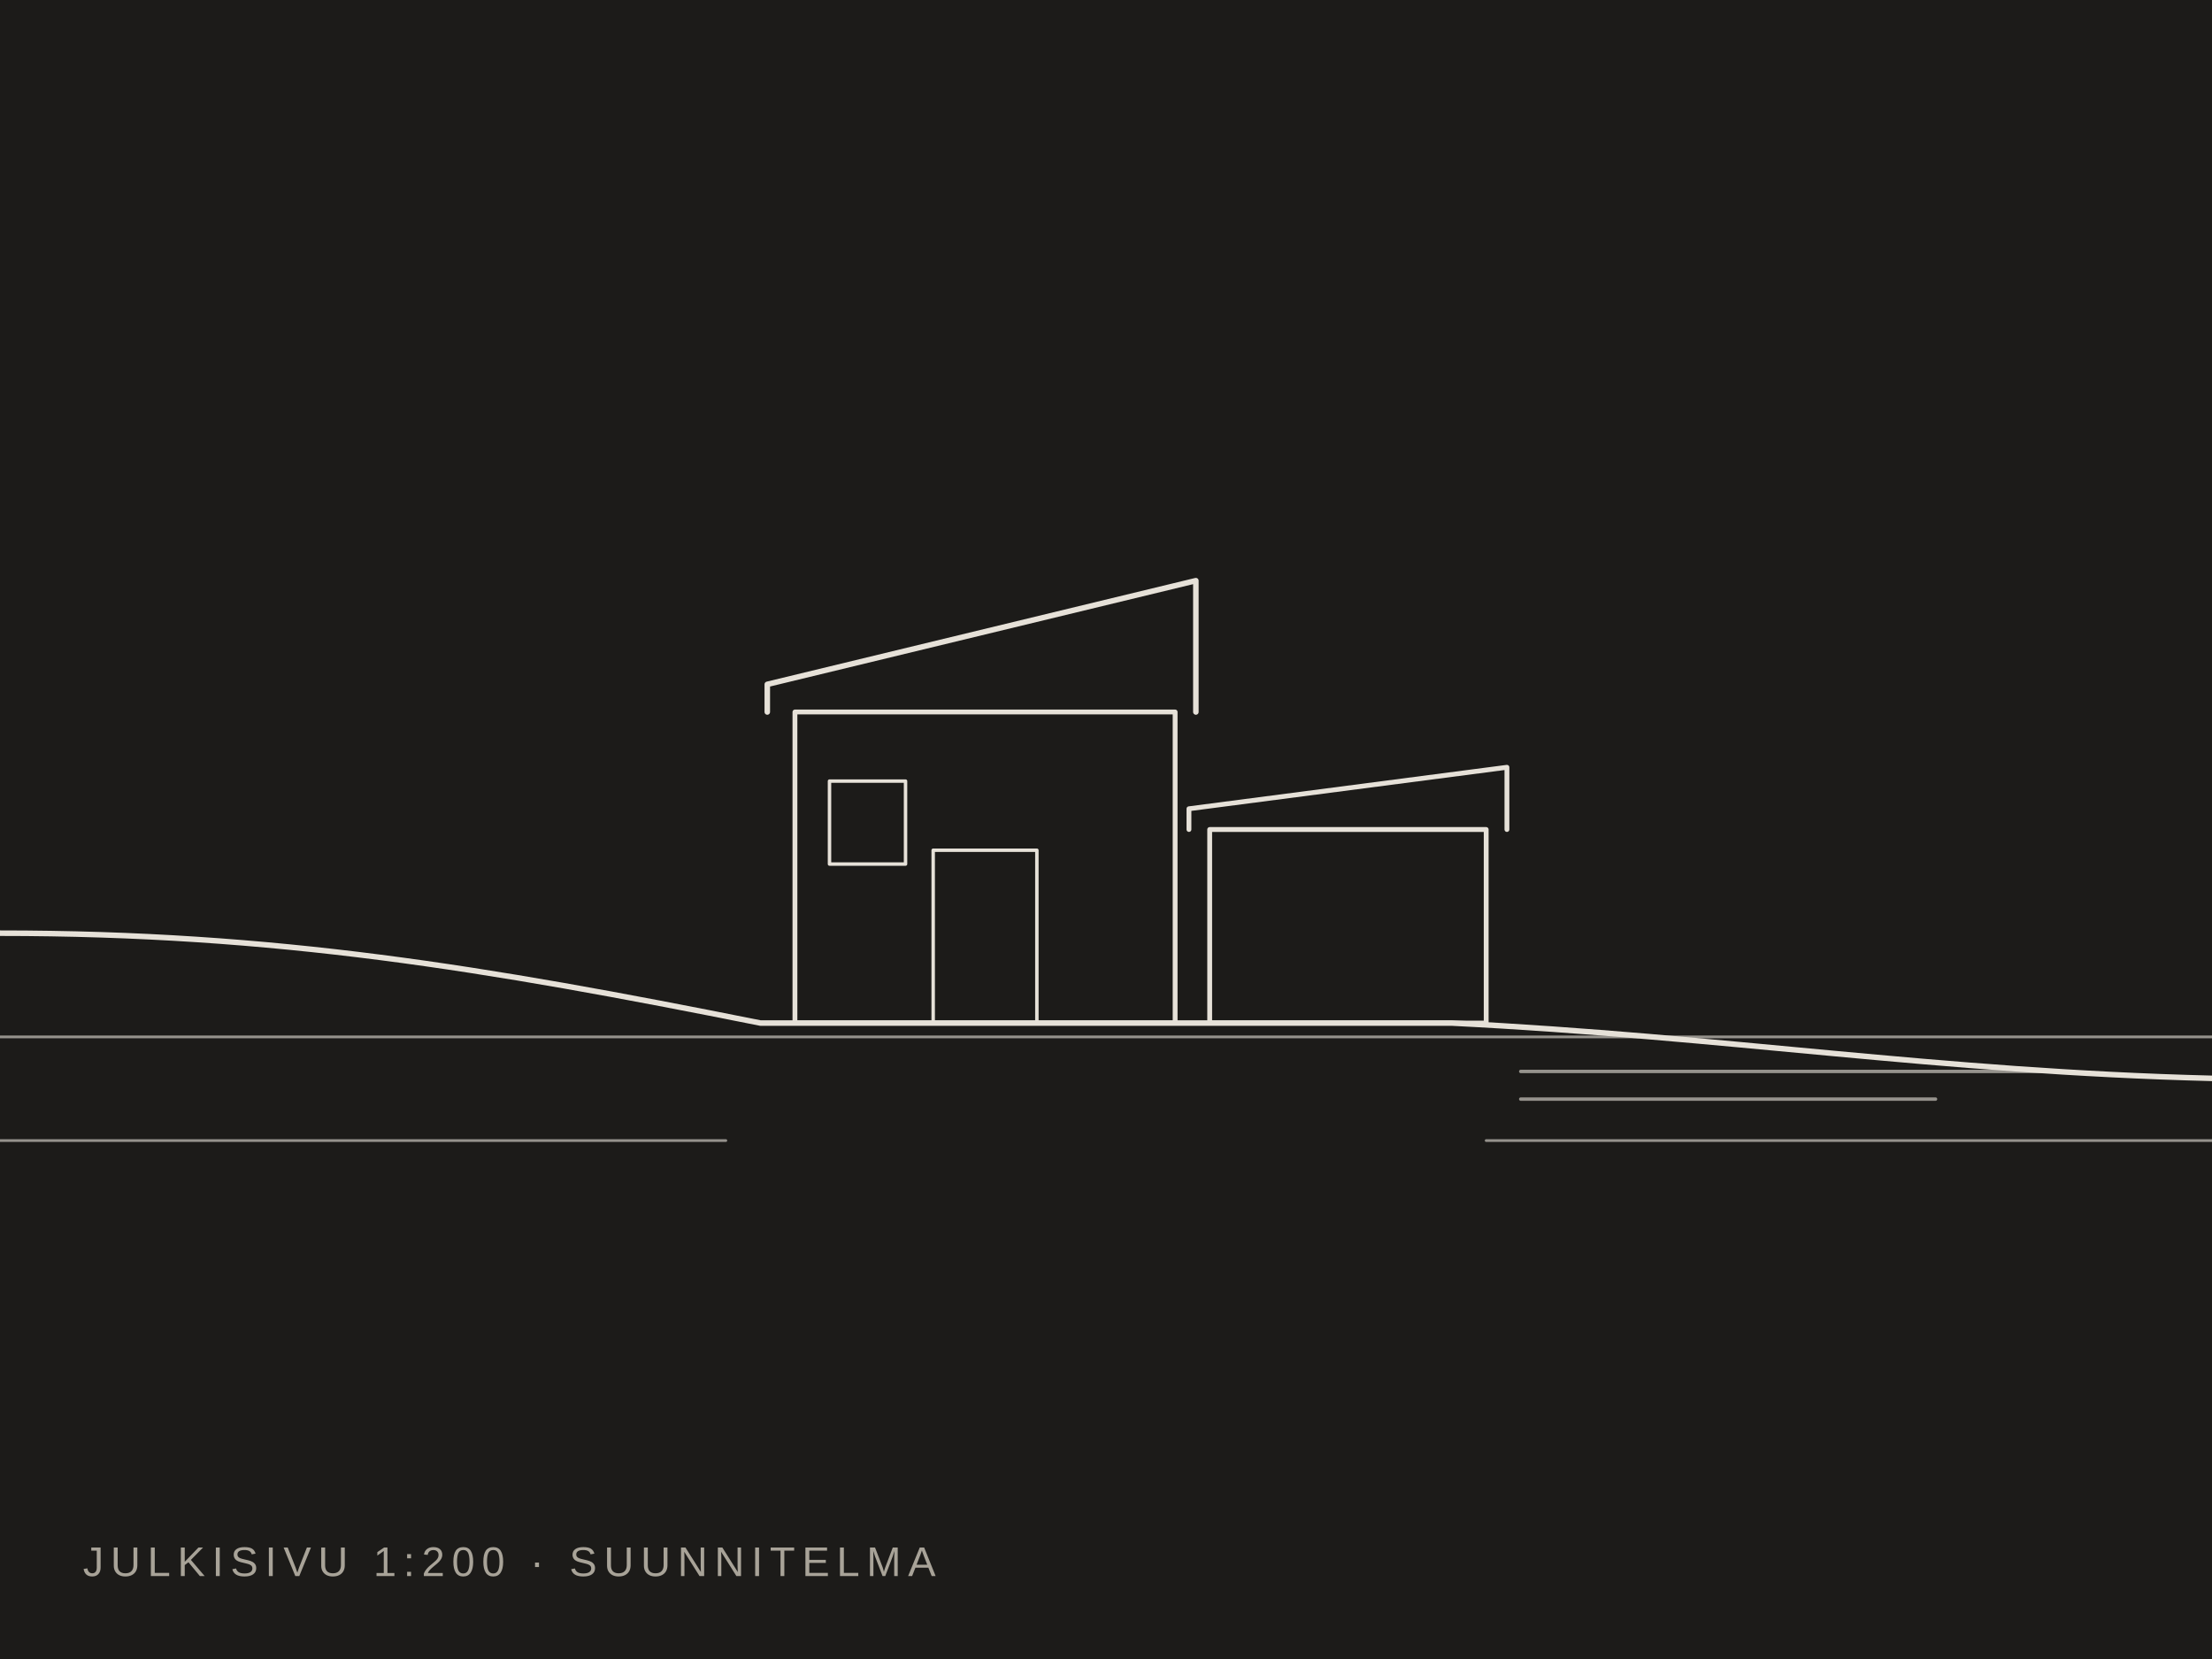
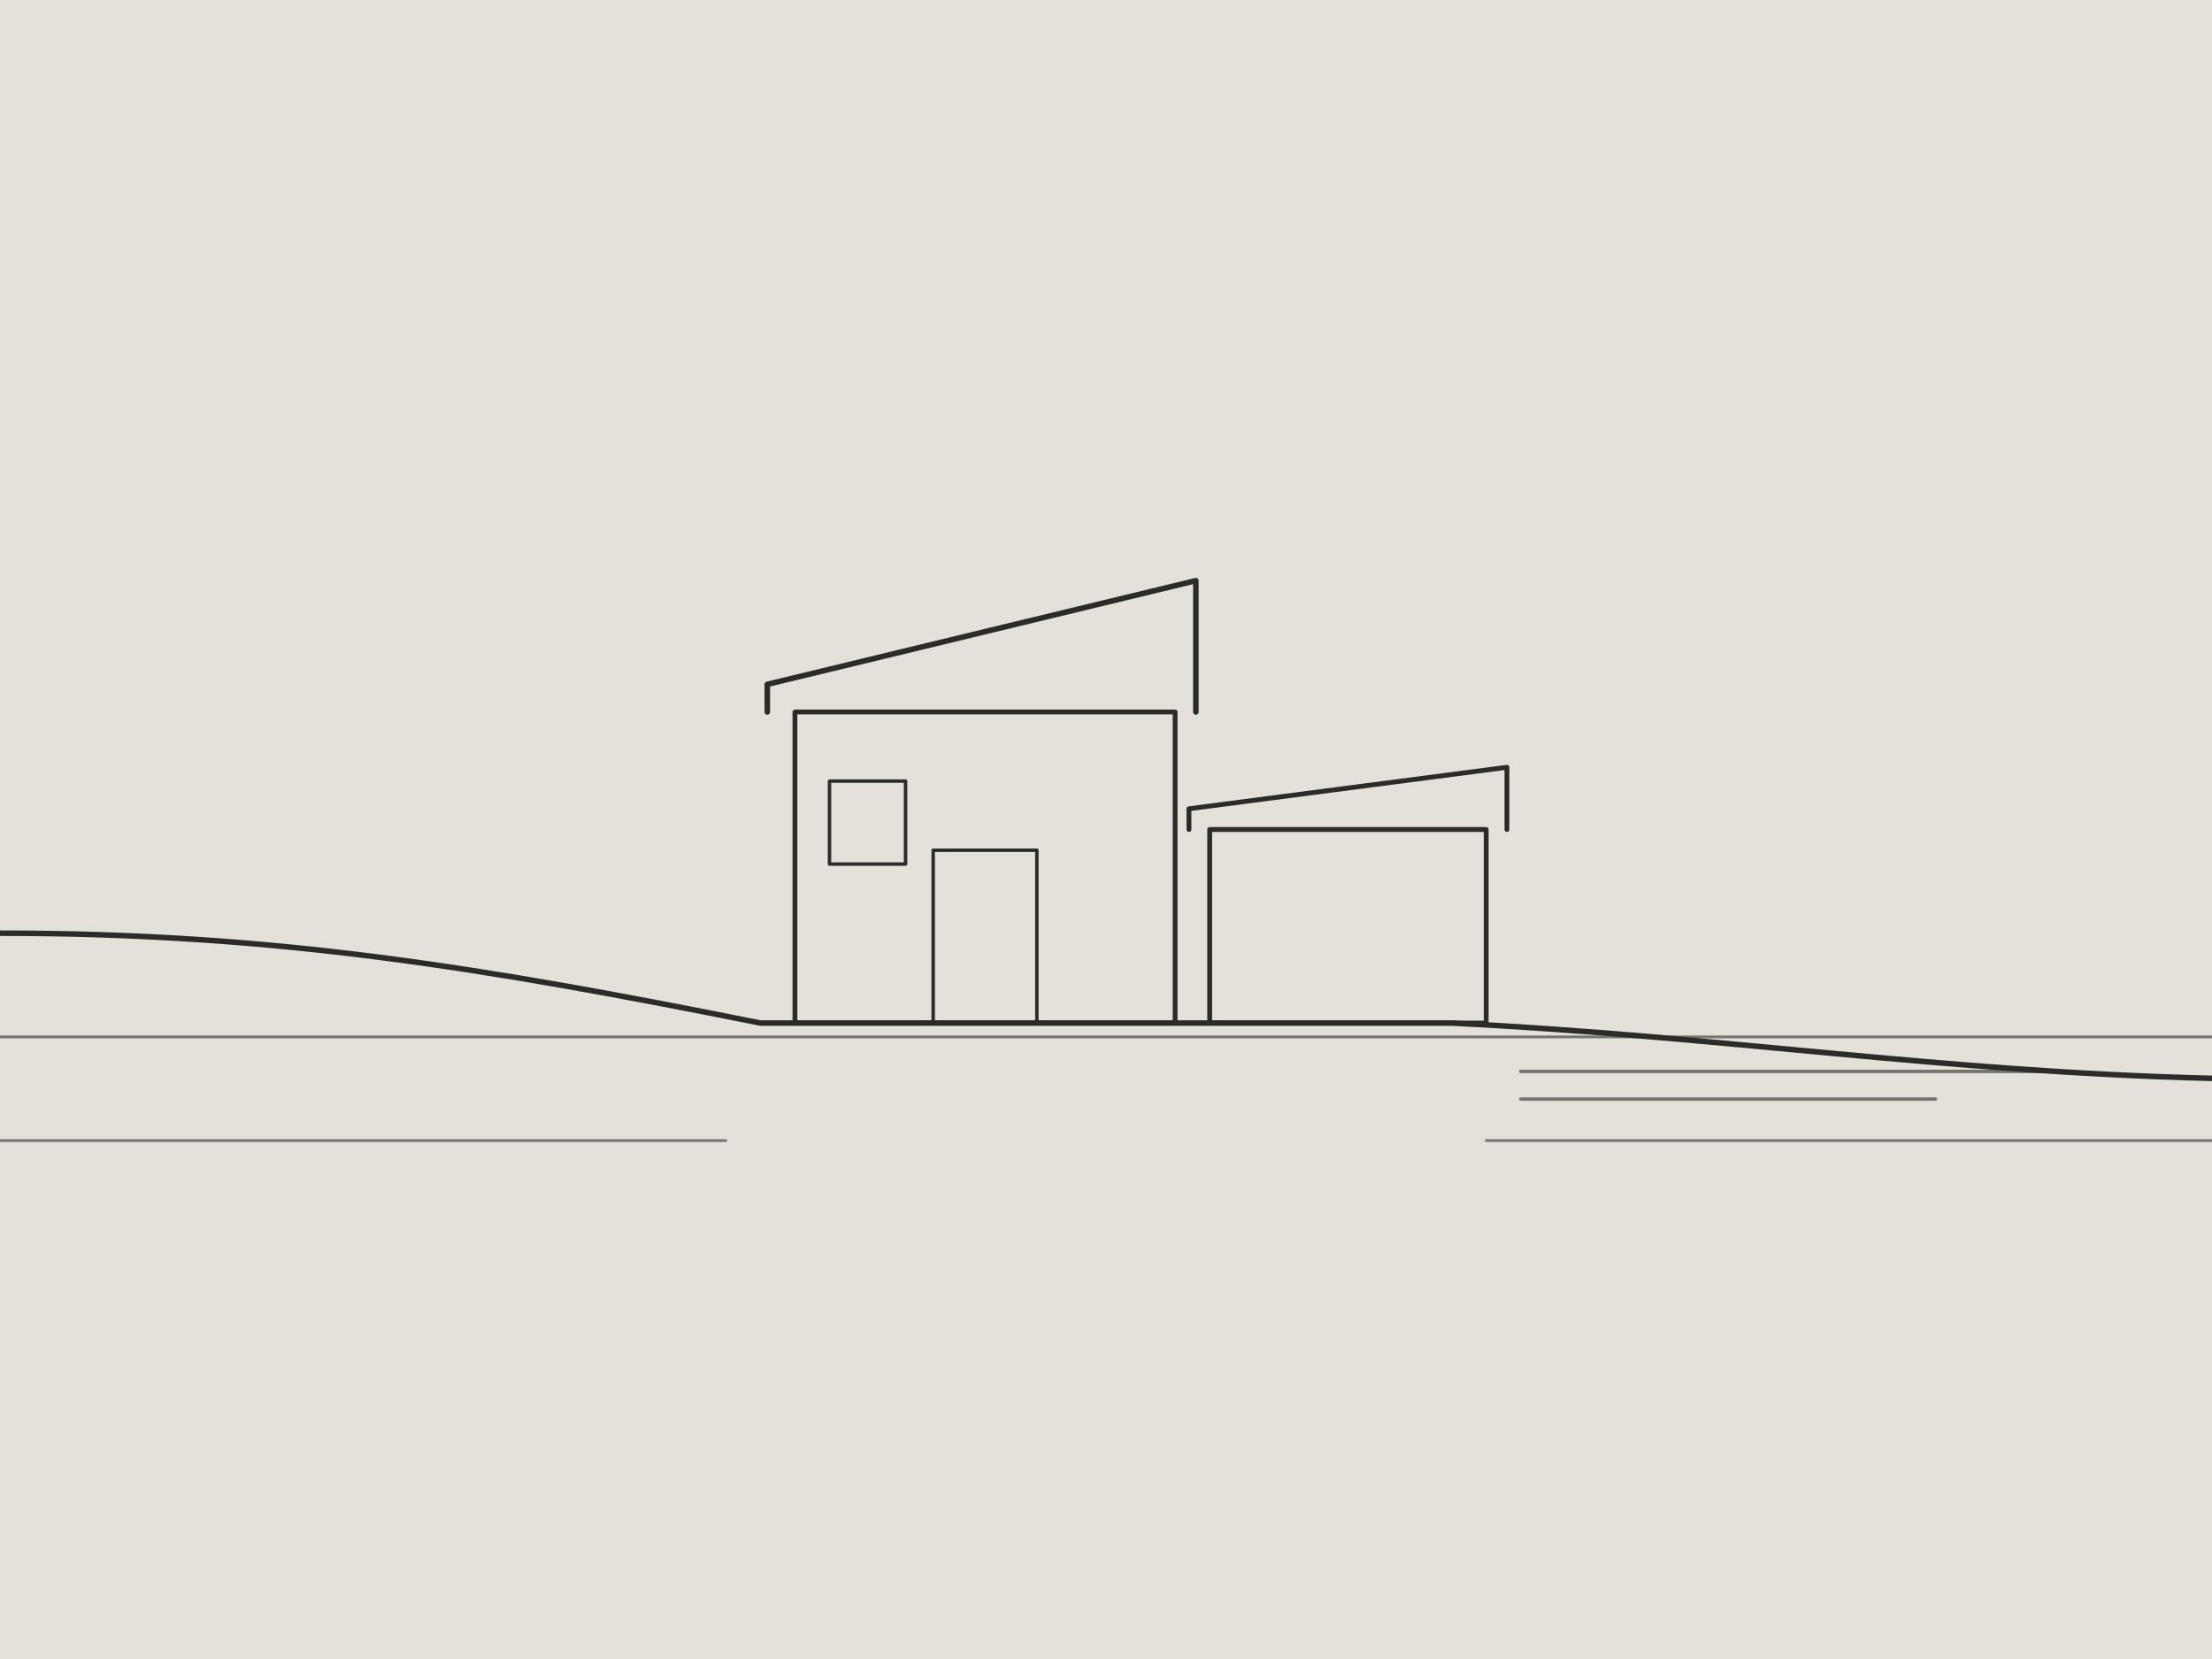
- <svg xmlns="http://www.w3.org/2000/svg" viewBox="0 0 640 480" fill="none" stroke="#e6e1d8" stroke-width="1.4" stroke-linecap="round" stroke-linejoin="round">
-   <rect width="640" height="480" fill="#1c1b19" stroke="none" />
+ <svg xmlns="http://www.w3.org/2000/svg" viewBox="0 0 640 480" fill="none" stroke="#2b2b28" stroke-width="1.4" stroke-linecap="round" stroke-linejoin="round">
+   <rect width="640" height="480" fill="#e4e1da" stroke="none" />
  <path d="M0 300 H640" stroke-width=".8" opacity=".6" />
  <path d="M0 330 H210 M430 330 H640" stroke-width=".8" opacity=".6" />
  <path d="M0 270 C80 270 140 280 220 296 L420 296 C500 300 560 310 640 312" stroke-width="1.6" />
  <rect x="230" y="206" width="110" height="90" />
  <path d="M222 206 L222 198 L346 168 L346 206" stroke-width="1.6" />
  <rect x="350" y="240" width="80" height="56" />
  <path d="M344 240 L344 234 L436 222 L436 240" />
  <path d="M270 296 V246 H300 V296 M240 226 H262 V250 H240 Z" stroke-width="1" />
  <path d="M440 310 H600 M440 318 H560" stroke-width="1" opacity=".6" />
-   <text x="24" y="456" font-family="Mona Sans, Arial, sans-serif" font-size="12" letter-spacing="2" fill="#a8a398" stroke="none">JULKISIVU 1:200 · SUUNNITELMA</text>
</svg>
